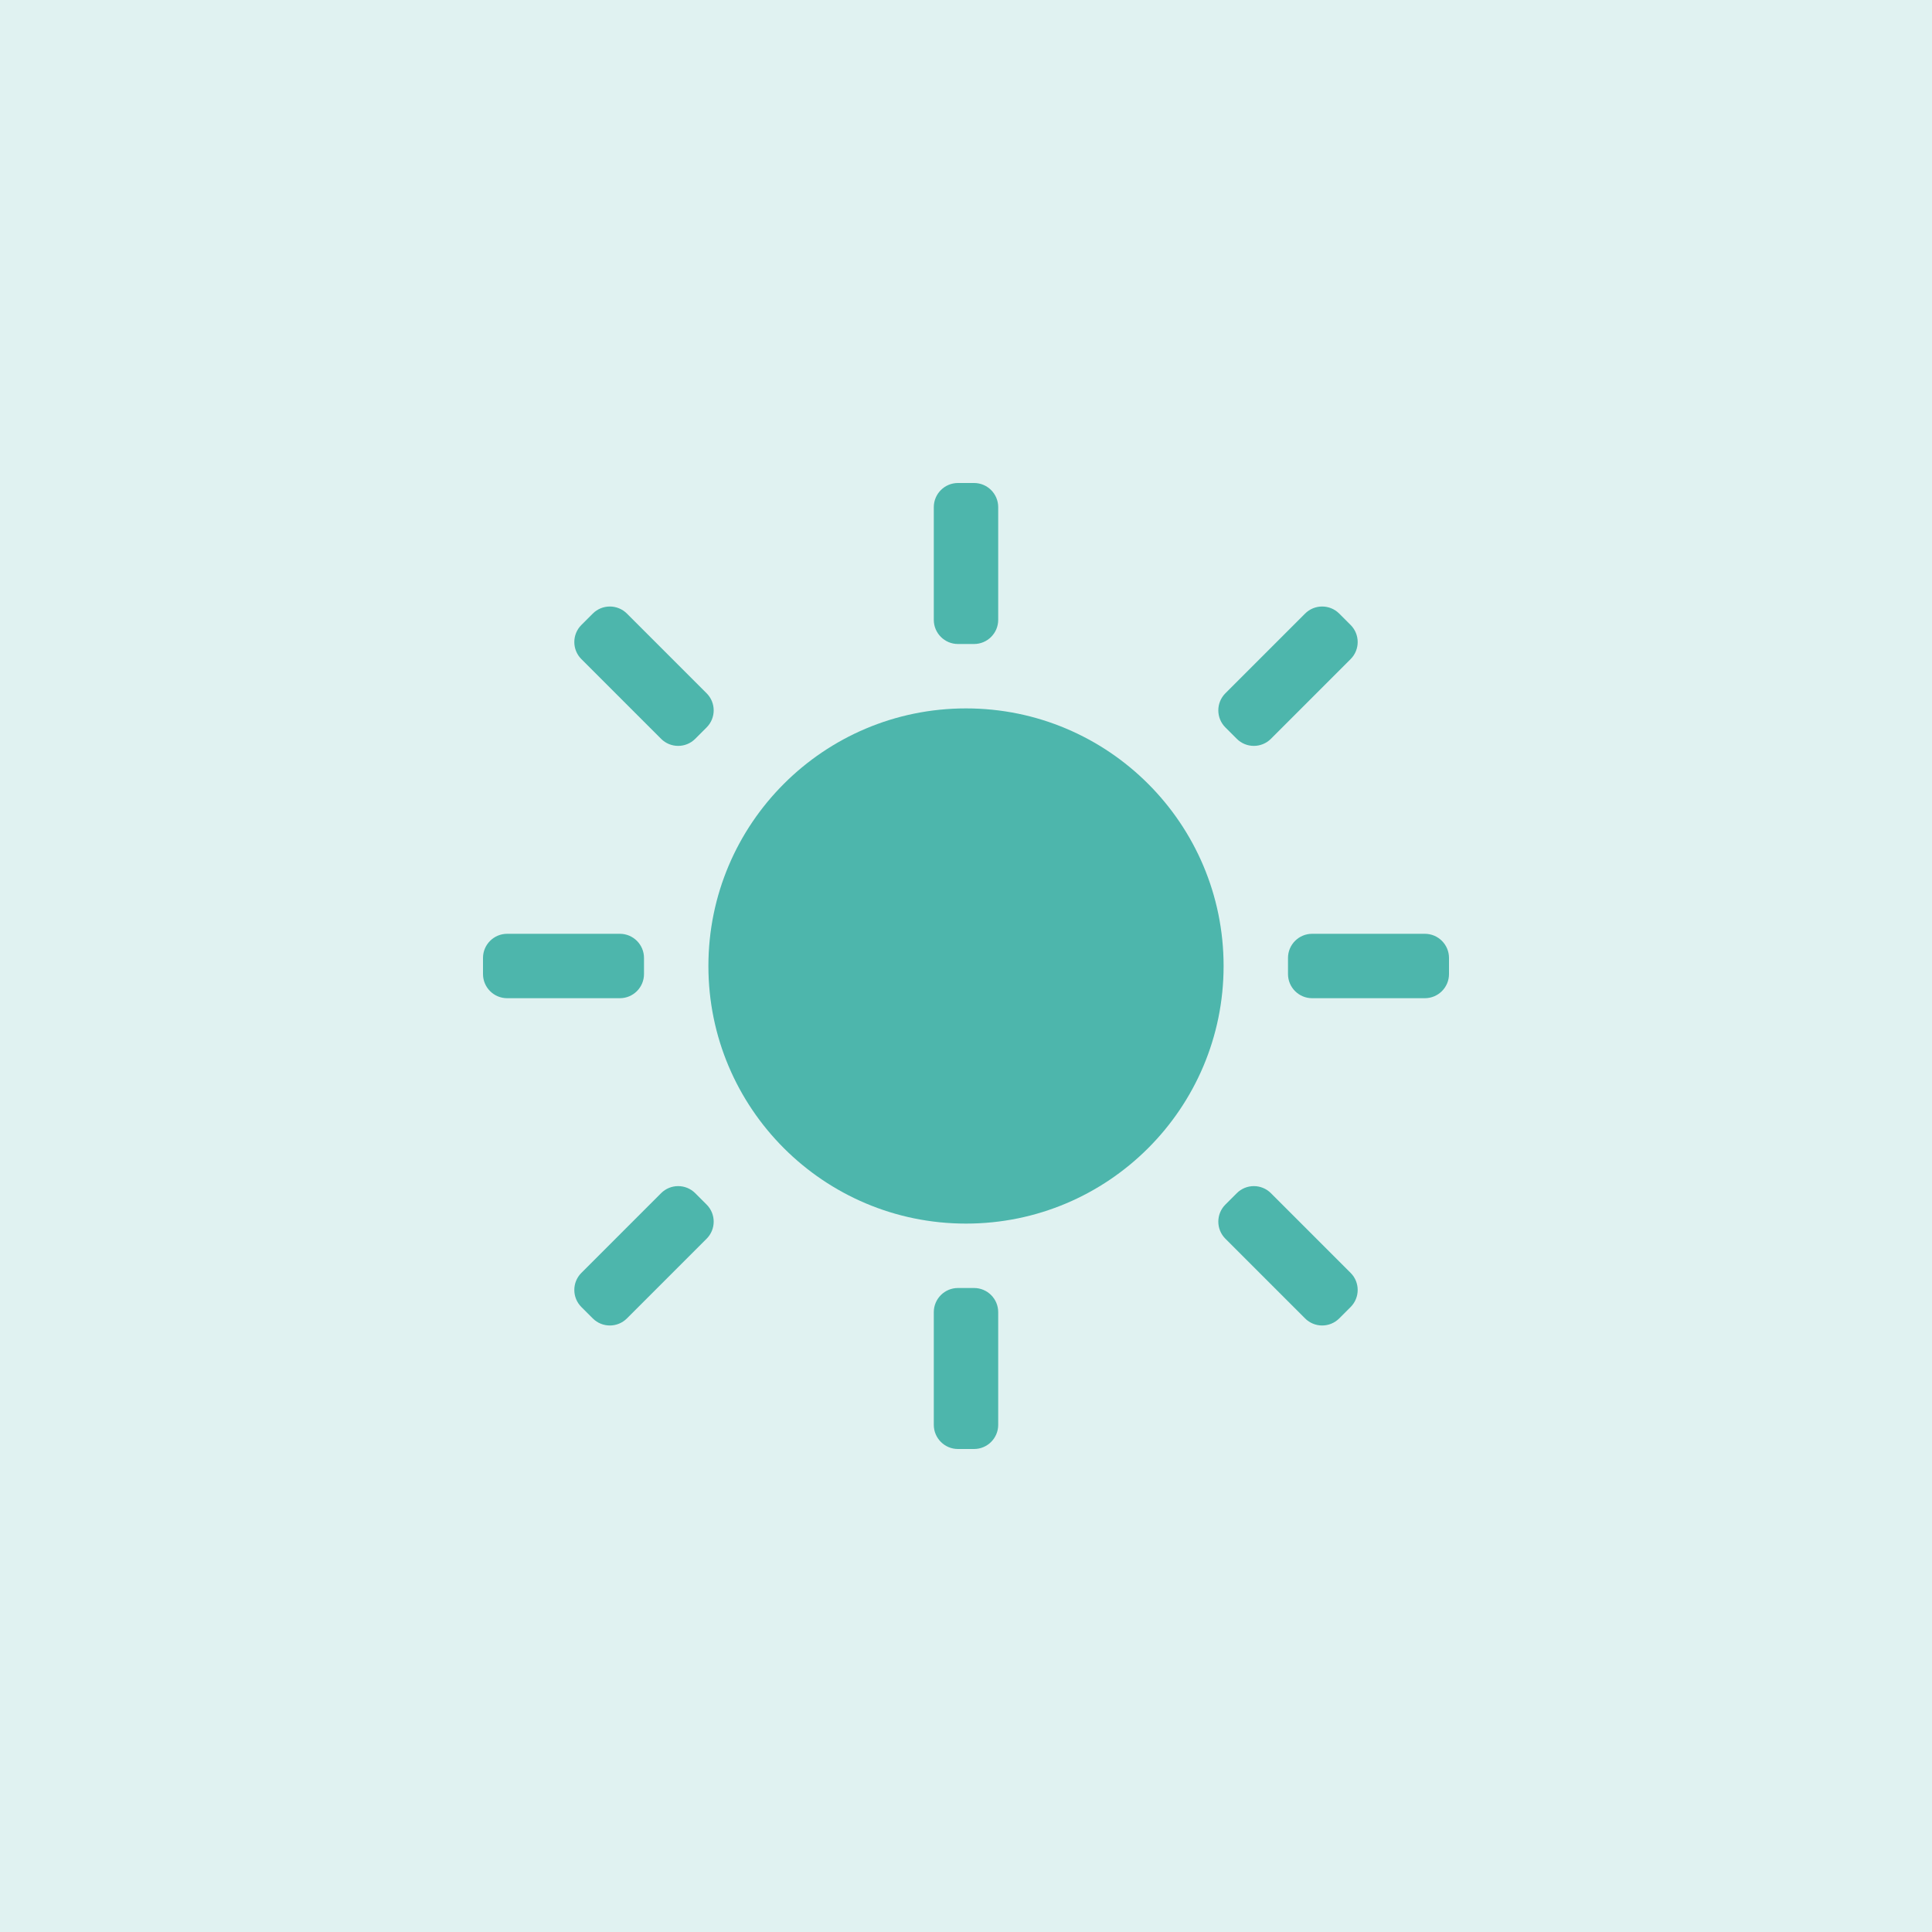
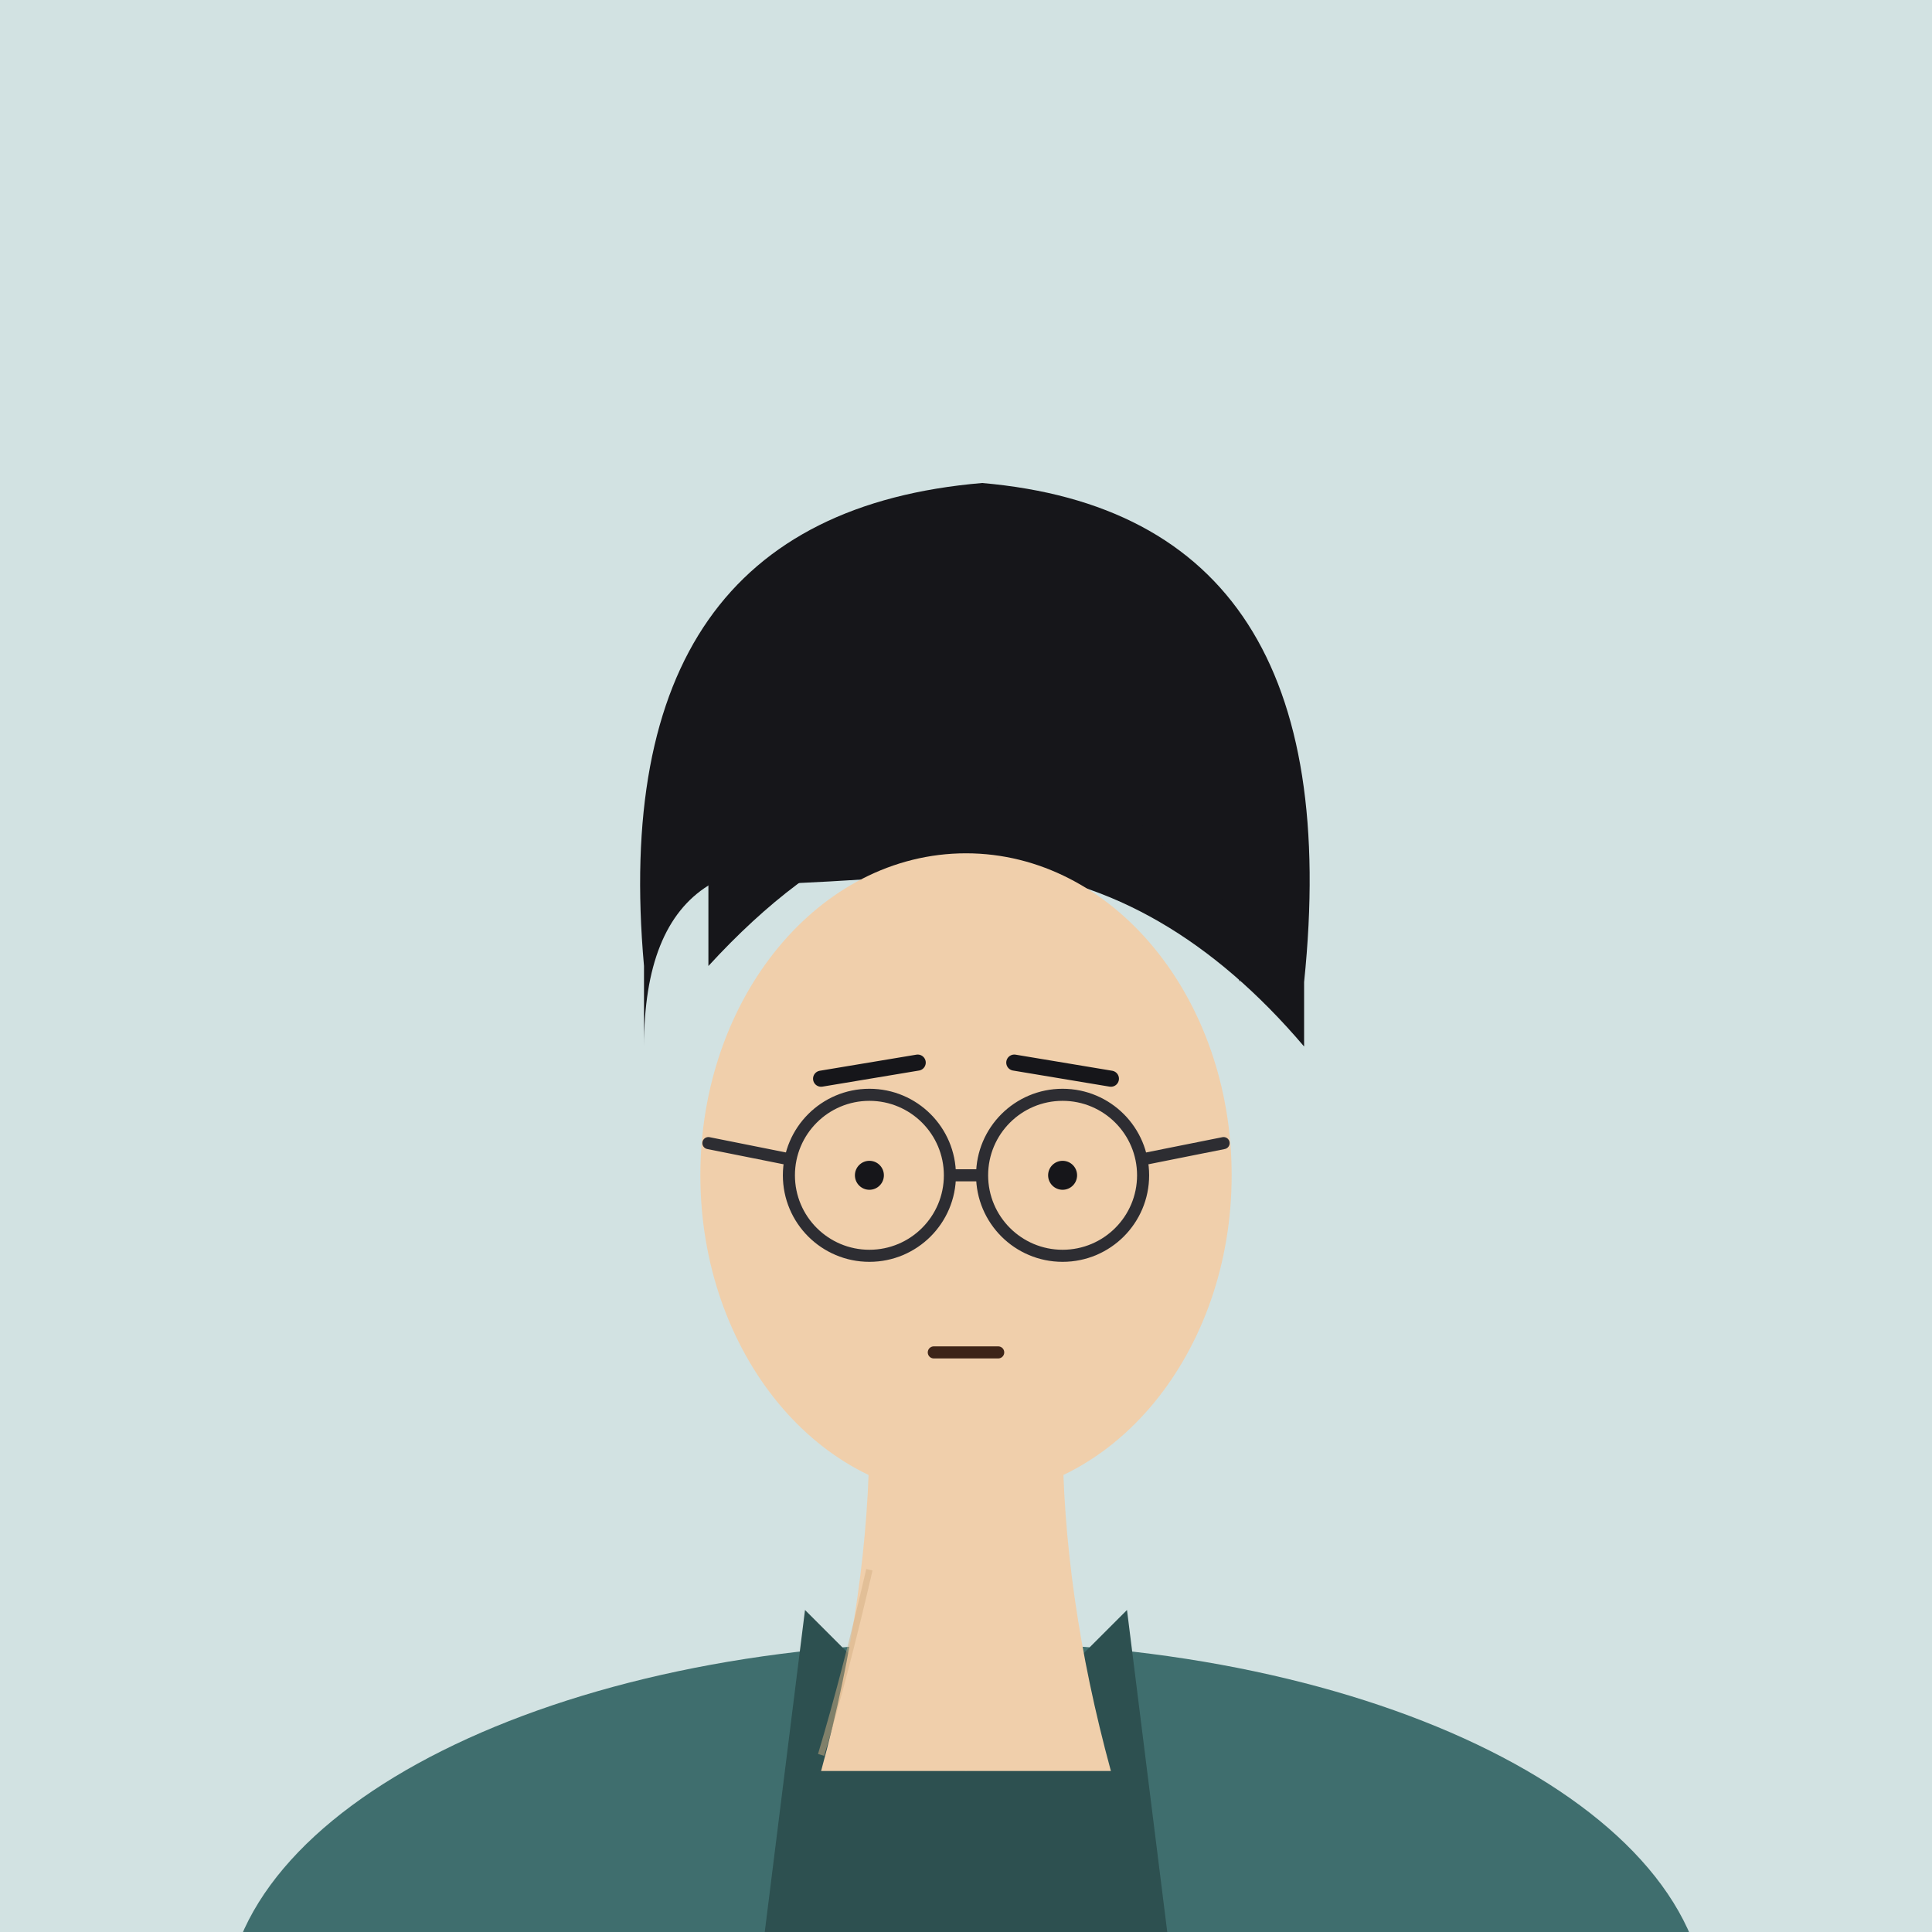
<svg xmlns="http://www.w3.org/2000/svg" viewBox="0 0 240 240" width="240" height="240">
-   <rect width="240" height="240" fill="#E0F2F1" />
-   <g fill="#4DB6AC">
-     <circle cx="120" cy="120" r="32" />
-     <rect x="116" y="60" width="8" height="20" rx="3" />
-     <rect x="116" y="160" width="8" height="20" rx="3" />
-     <rect x="60" y="116" width="20" height="8" rx="3" />
-     <rect x="160" y="116" width="20" height="8" rx="3" />
-     <rect x="76" y="74" width="8" height="20" rx="3" transform="rotate(-45 80 84)" />
-     <rect x="156" y="146" width="8" height="20" rx="3" transform="rotate(-45 160 156)" />
-     <rect x="156" y="74" width="8" height="20" rx="3" transform="rotate(45 160 84)" />
-     <rect x="76" y="146" width="8" height="20" rx="3" transform="rotate(45 80 156)" />
-   </g>
+   <rect width="240" height="240" fill="#D2E2E2" />
+   <ellipse cx="120" cy="250" rx="92" ry="46" fill="#3F6E6E" />
+   <path d="M 100 200 L 120 220 L 140 200 L 145 240 L 95 240 Z" fill="#2D5050" />
+   <path d="M 80 120 Q 75 64 122 60 Q 168 64 162 122 L 162 130 Q 145 110 124 108 Q 100 110 88 110 Q 80 115 80 130 Z" fill="#16161A" />
+   <path d="M 108 178 Q 108 198 102 220 L 138 220 Q 132 198 132 178 Z" fill="#F0CFAB" />
+   <path d="M 108 195 Q 105 208 102 218" stroke="#D4B084" stroke-width="0.8" fill="none" opacity="0.5" />
+   <ellipse cx="120" cy="146" rx="33" ry="40" fill="#F0CFAB" />
+   <path d="M 88 120 Q 110 96 132 102 Q 148 98 154 122 L 154 114 Q 138 96 122 98 Q 105 96 88 110 Z" fill="#16161A" />
+   <circle cx="108" cy="146" r="10" fill="none" stroke="#2D2D32" stroke-width="1.5" />
+   <circle cx="132" cy="146" r="10" fill="none" stroke="#2D2D32" stroke-width="1.5" />
+   <line x1="118" y1="146" x2="122" y2="146" stroke="#2D2D32" stroke-width="1.5" />
+   <line x1="98" y1="144" x2="88" y2="142" stroke="#2D2D32" stroke-width="1.5" stroke-linecap="round" />
+   <line x1="142" y1="144" x2="152" y2="142" stroke="#2D2D32" stroke-width="1.5" stroke-linecap="round" />
+   <path d="M 102 134 L 114 132" stroke="#16161A" stroke-width="2" stroke-linecap="round" />
+   <path d="M 126 132 L 138 134" stroke="#16161A" stroke-width="2" stroke-linecap="round" />
+   <circle cx="108" cy="146" r="1.8" fill="#16161A" />
+   <circle cx="132" cy="146" r="1.8" fill="#16161A" />
+   <path d="M 116 168 L 124 168" stroke="#3D2418" stroke-width="1.5" stroke-linecap="round" />
</svg>
